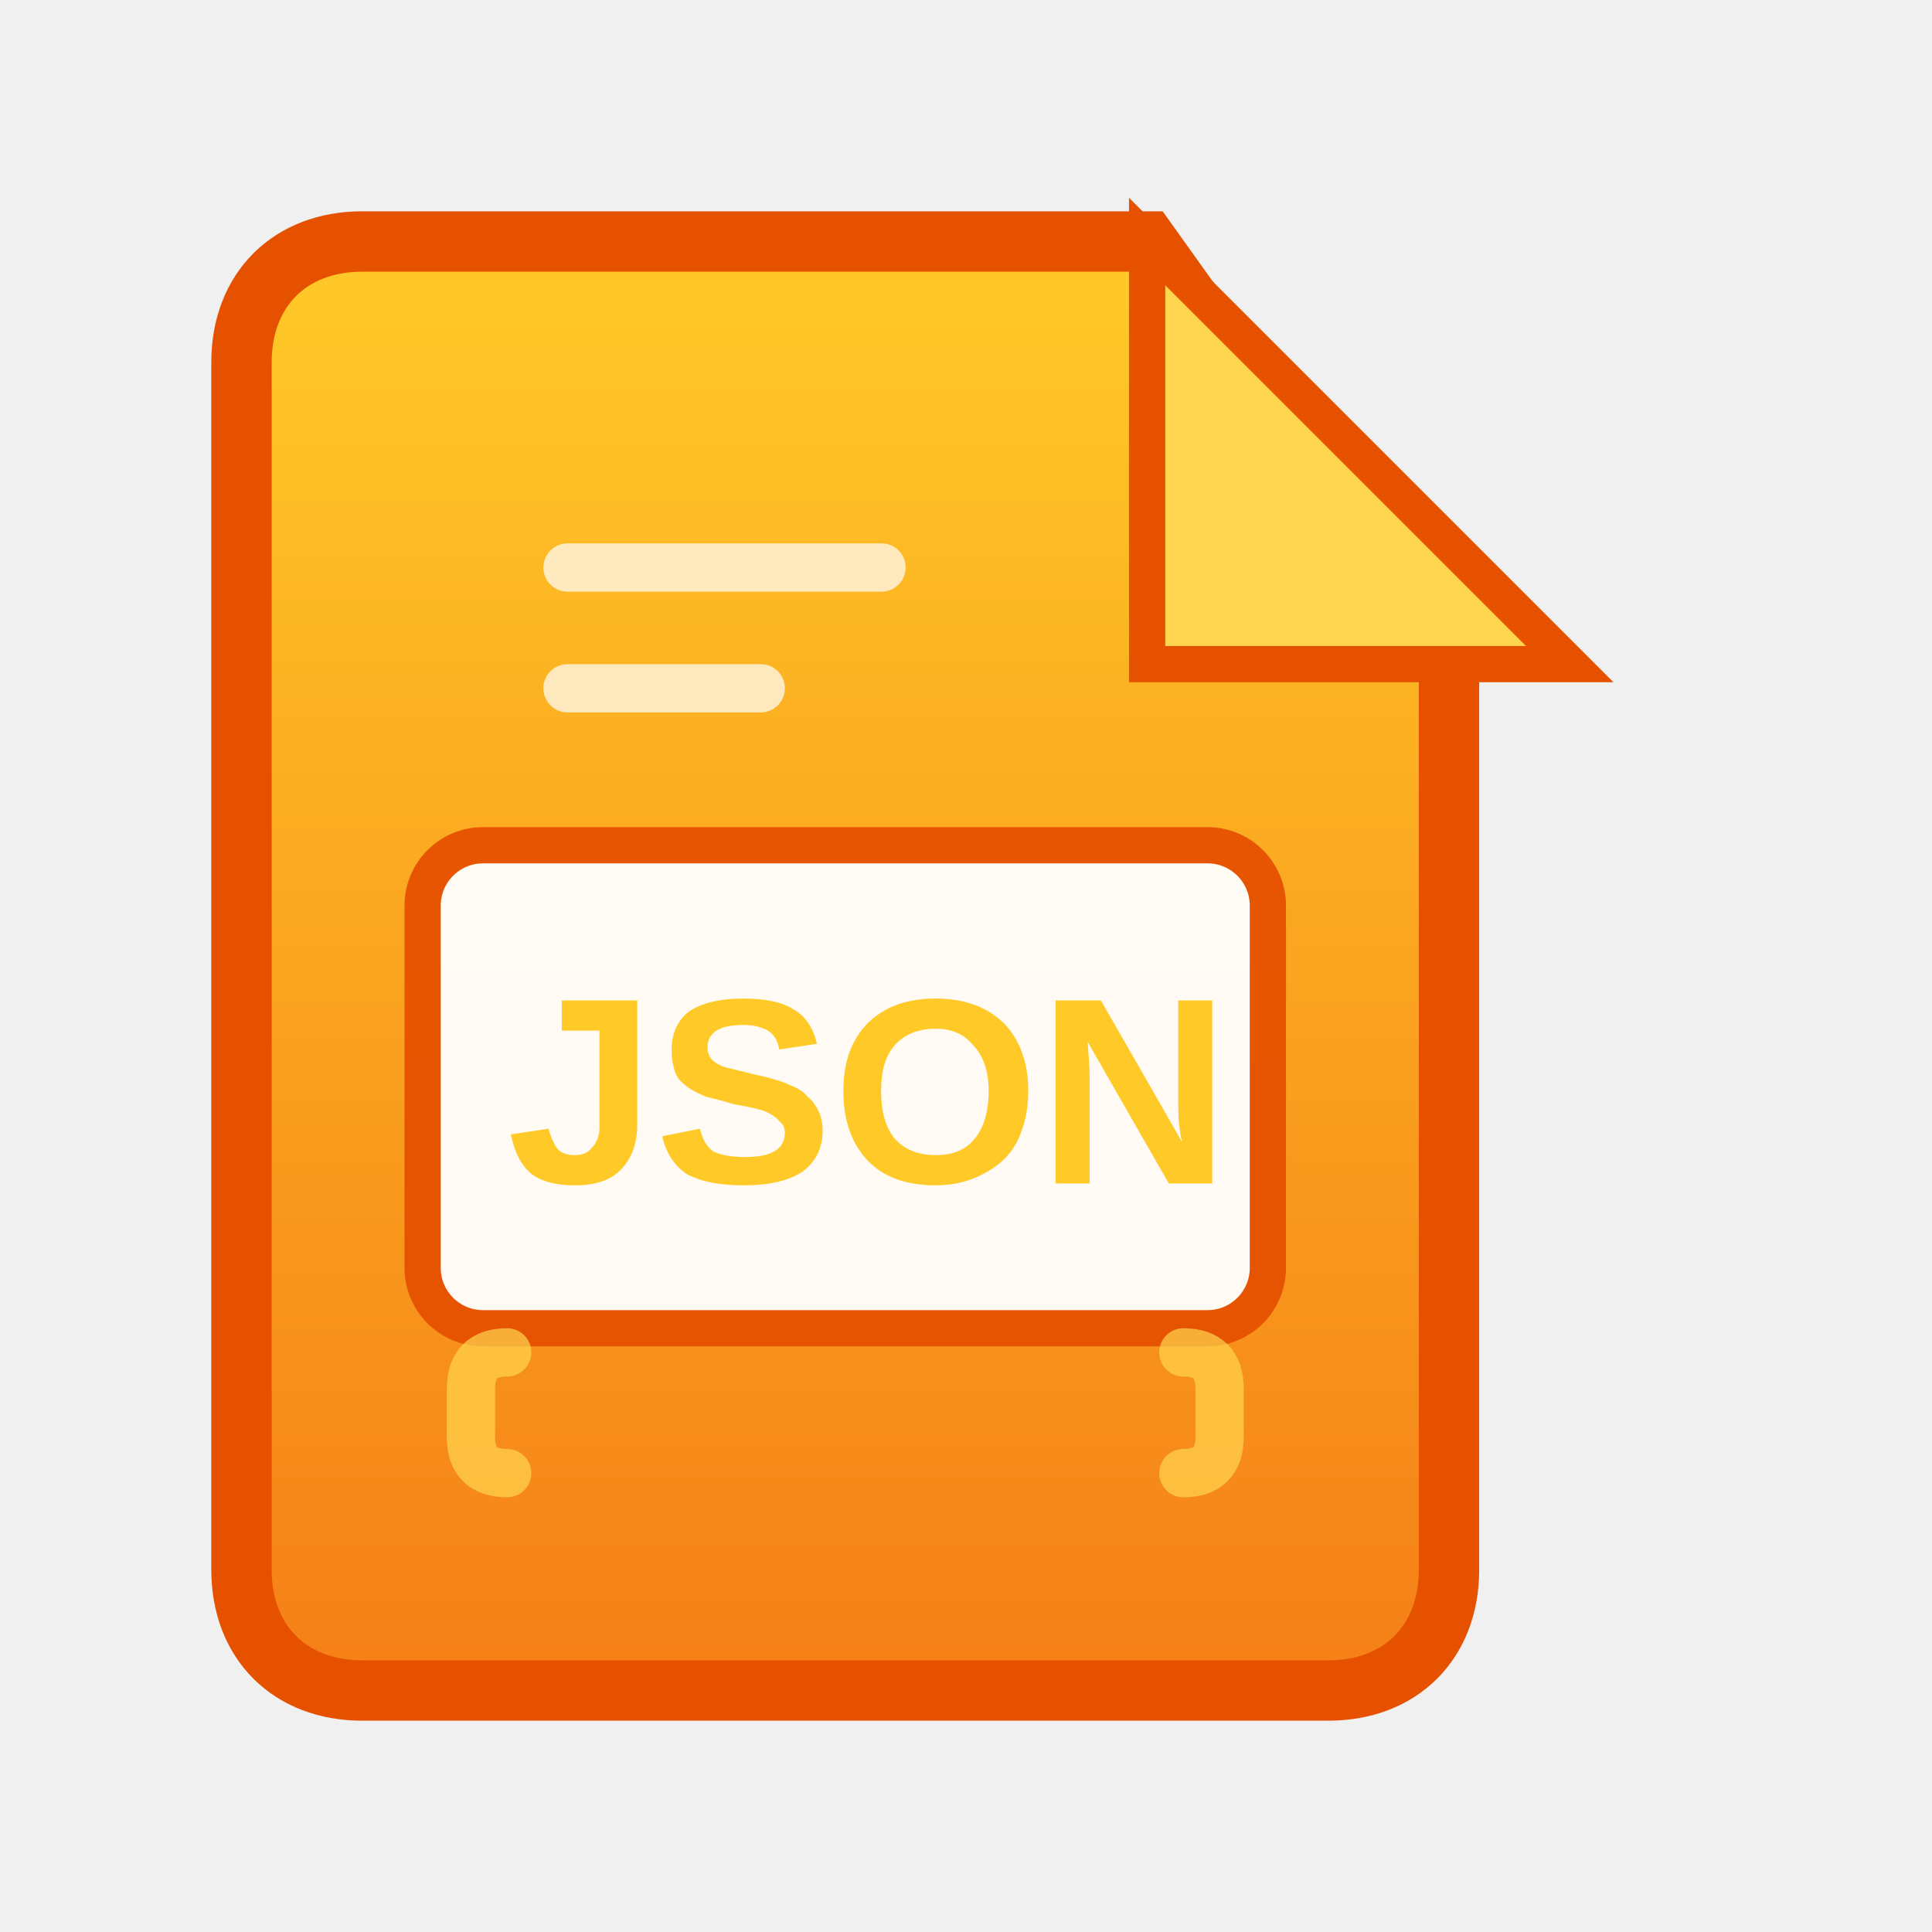
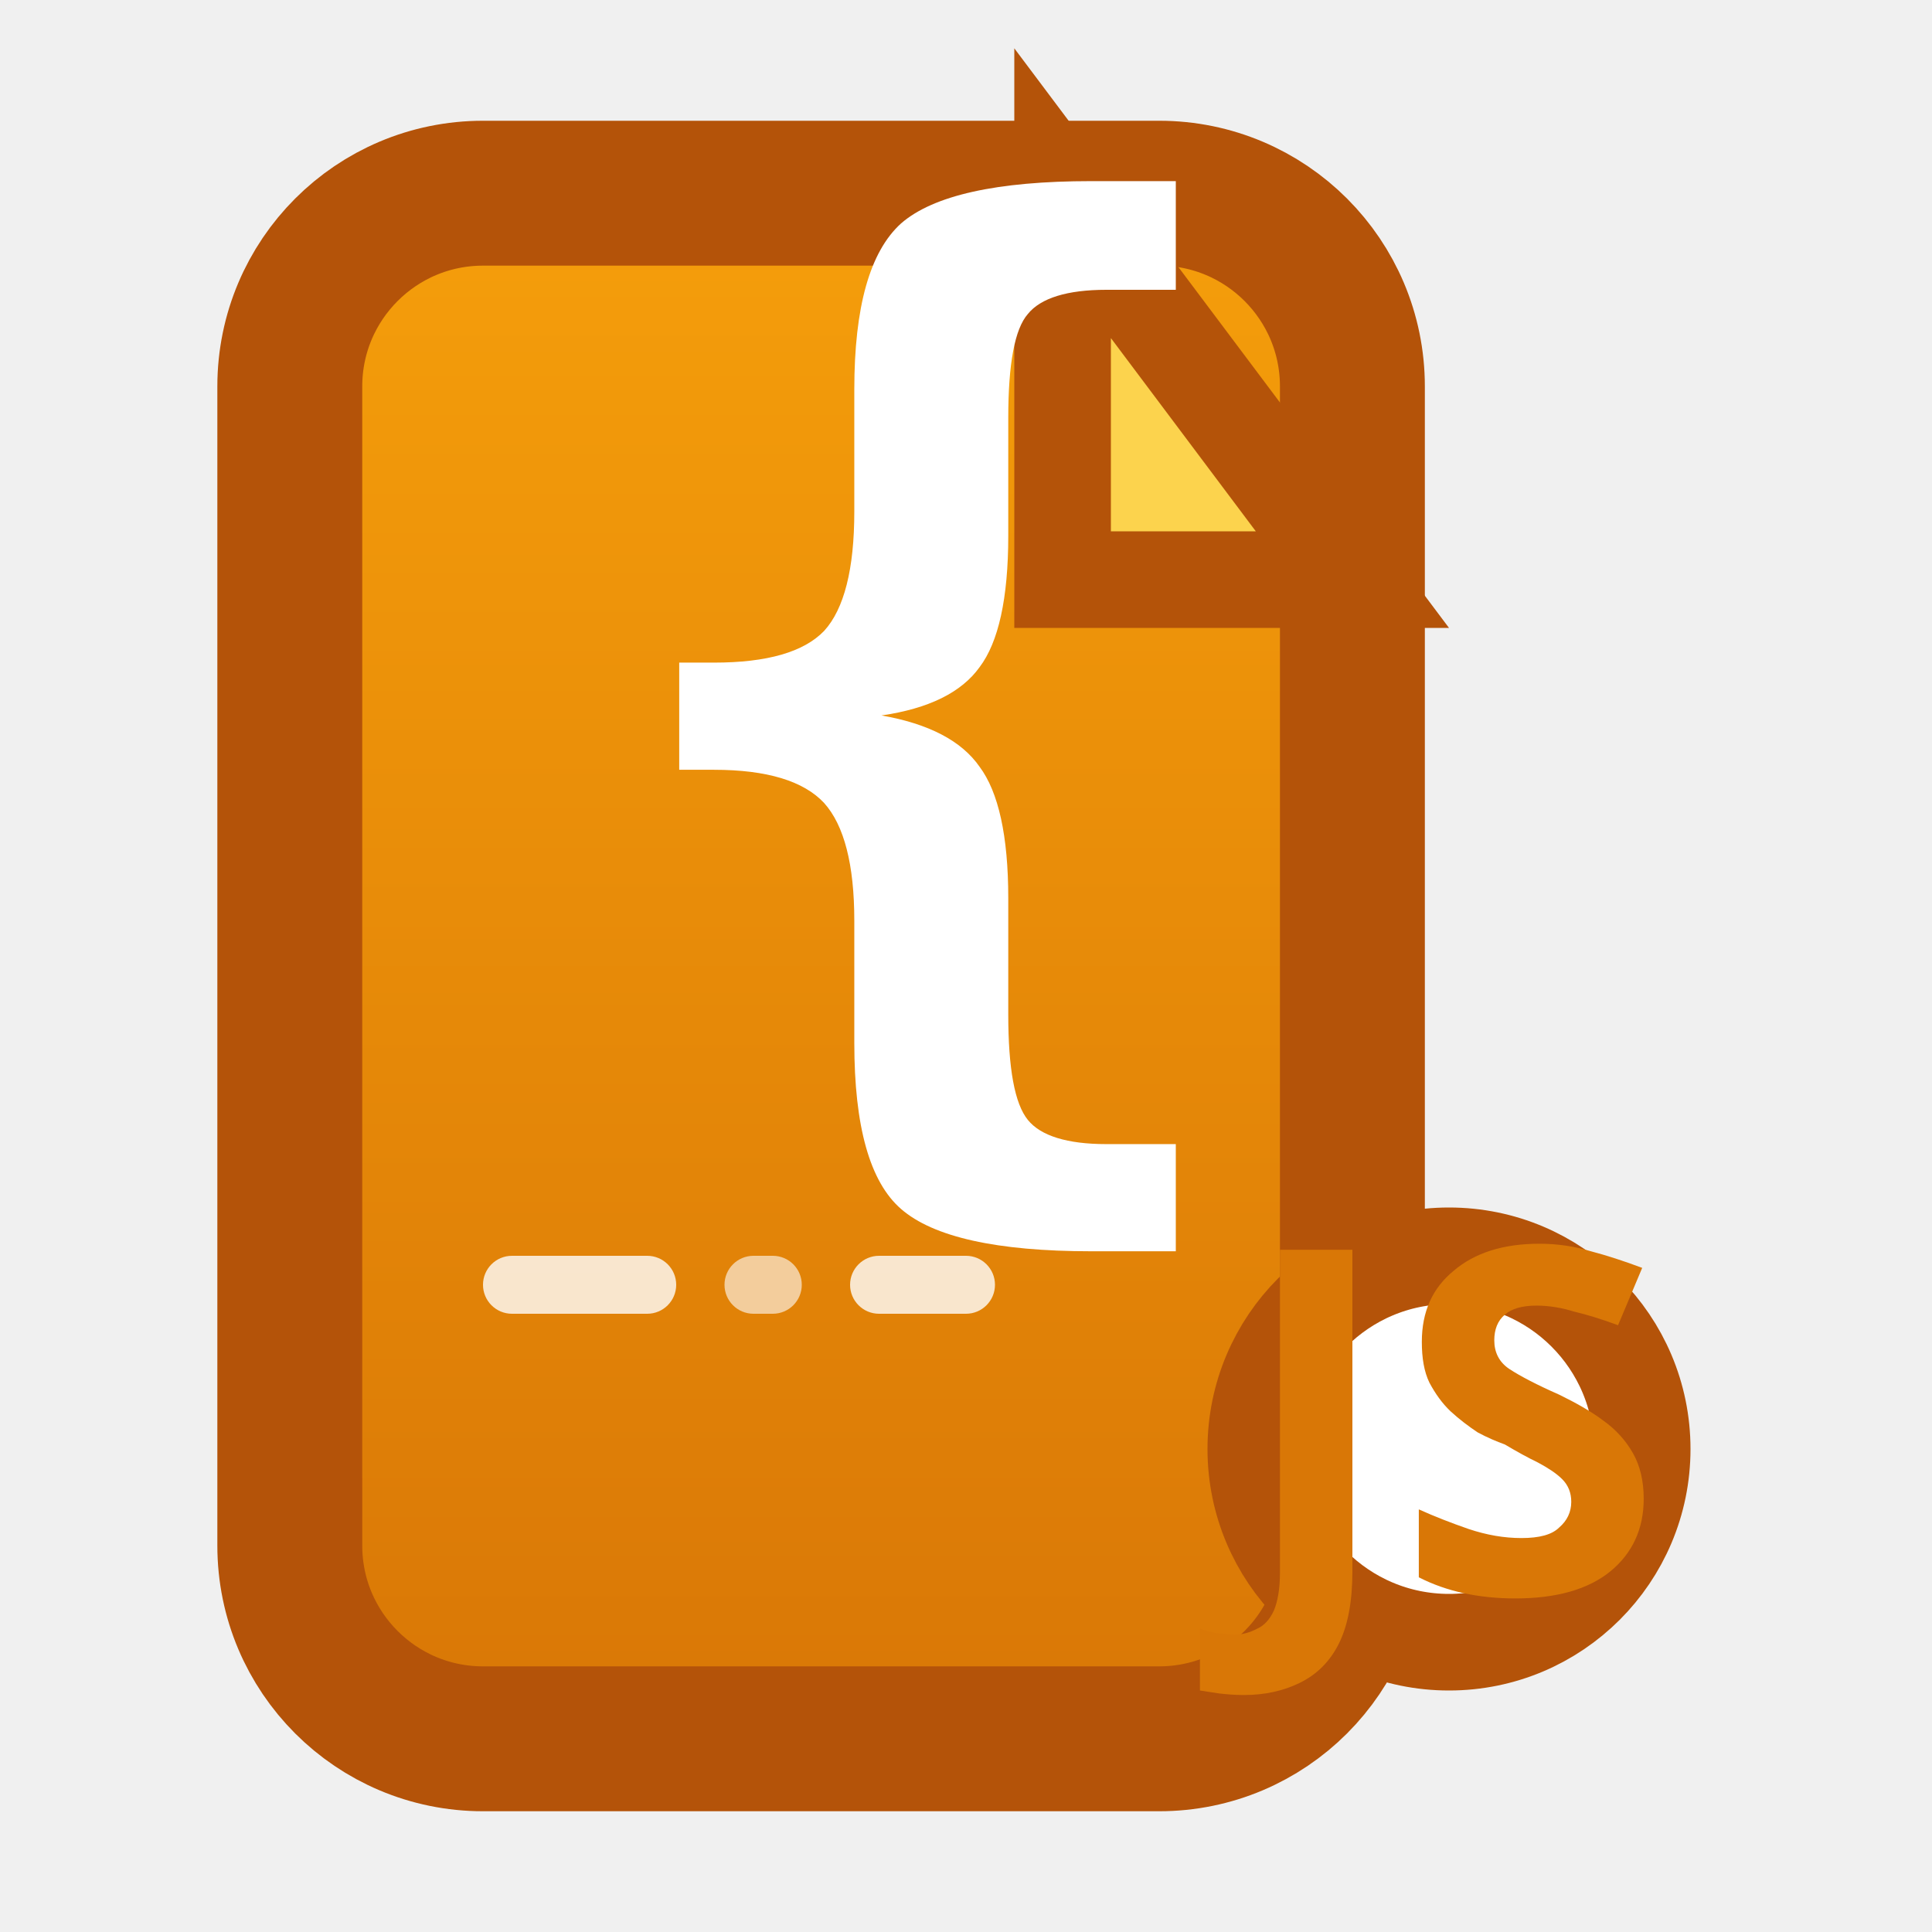
- <svg xmlns="http://www.w3.org/2000/svg" width="16" height="16" viewBox="0 0 16 16">
+ <svg xmlns="http://www.w3.org/2000/svg" width="20" height="20" viewBox="0 0 20 20">
  <defs>
-     <linearGradient id="jsonGrad" x1="0%" y1="0%" x2="0%" y2="100%">
-       <stop offset="0%" style="stop-color:#FFCA28;stop-opacity:1" />
-       <stop offset="100%" style="stop-color:#F57F17;stop-opacity:1" />
+     <linearGradient id="jsonFileGrad" x1="0%" y1="0%" x2="0%" y2="100%">
+       <stop offset="0%" style="stop-color:#F59E0B;stop-opacity:1" />
+       <stop offset="100%" style="stop-color:#D97706;stop-opacity:1" />
    </linearGradient>
  </defs>
-   <path d="M3 2c-0.6 0-1 0.4-1 1v10c0 0.6 0.4 1 1 1h8c0.6 0 1-0.4 1-1V5.5L9.5 2H3z" fill="url(#jsonGrad)" stroke="#E65100" stroke-width="0.5" rx="0.5" />
-   <path d="M9.5 2v3.5H13L9.5 2z" fill="#FFD54F" stroke="#E65100" stroke-width="0.3" />
-   <rect x="3.5" y="7" width="7" height="4" fill="#FFFFFF" stroke="#E65100" stroke-width="0.3" rx="0.5" opacity="0.95" />
-   <text x="4.2" y="9.8" font-family="Arial, sans-serif" font-size="2.2" font-weight="bold" fill="#FFCA28">JSON</text>
-   <rect x="4.5" y="4.5" width="3" height="0.4" fill="#FFFFFF" opacity="0.7" rx="0.2" />
-   <rect x="4.5" y="5.5" width="2" height="0.4" fill="#FFFFFF" opacity="0.7" rx="0.2" />
-   <path d="M4.2 12.2c-0.2 0-0.3-0.1-0.3-0.3v-0.4c0-0.2 0.1-0.3 0.3-0.3" fill="none" stroke="#FFD54F" stroke-width="0.4" stroke-linecap="round" opacity="0.7" />
-   <path d="M9.8 12.2c0.2 0 0.3-0.1 0.3-0.3v-0.4c0-0.2-0.1-0.3-0.3-0.3" fill="none" stroke="#FFD54F" stroke-width="0.4" stroke-linecap="round" opacity="0.7" />
+   <rect x="3" y="2" width="11" height="16" fill="url(#jsonFileGrad)" stroke="#B45309" stroke-width="1.5" rx="2" />
+   <path d="M11 2v4h3L11 2z" fill="#FCD34D" stroke="#B45309" stroke-width="1" />
+   <text x="6" y="11" font-family="monospace" font-size="12" font-weight="bold" fill="#FFFFFF">{ }</text>
+   <rect x="5" y="13" width="2" height="0.6" fill="#FFFFFF" opacity="0.8" rx="0.3" />
+   <rect x="7.5" y="13" width="0.8" height="0.6" fill="#FFFFFF" opacity="0.6" rx="0.3" />
+   <rect x="8.8" y="13" width="1.5" height="0.6" fill="#FFFFFF" opacity="0.8" rx="0.3" />
+   <circle cx="15" cy="15" r="2" fill="#FFFFFF" stroke="#B45309" stroke-width="1" />
+   <text x="15" y="16.5" text-anchor="middle" font-family="sans-serif" font-size="5" font-weight="bold" fill="#D97706">JS</text>
</svg>
